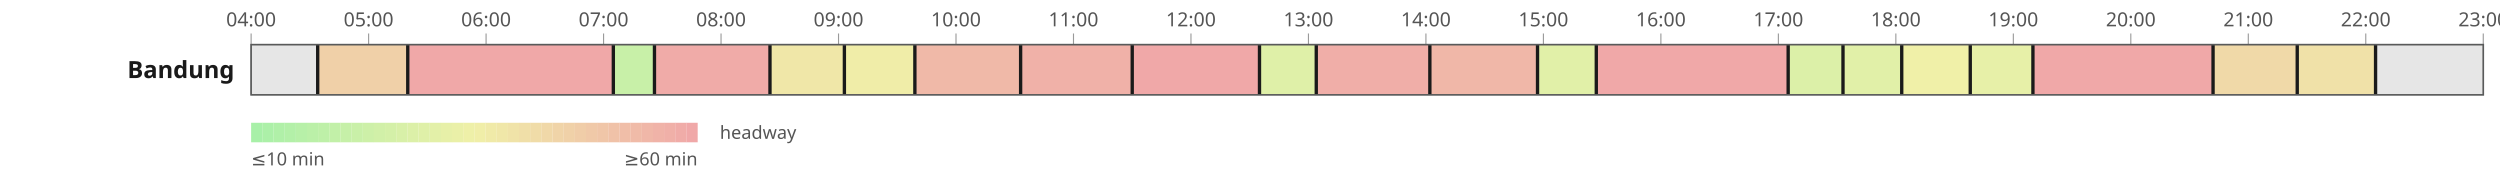
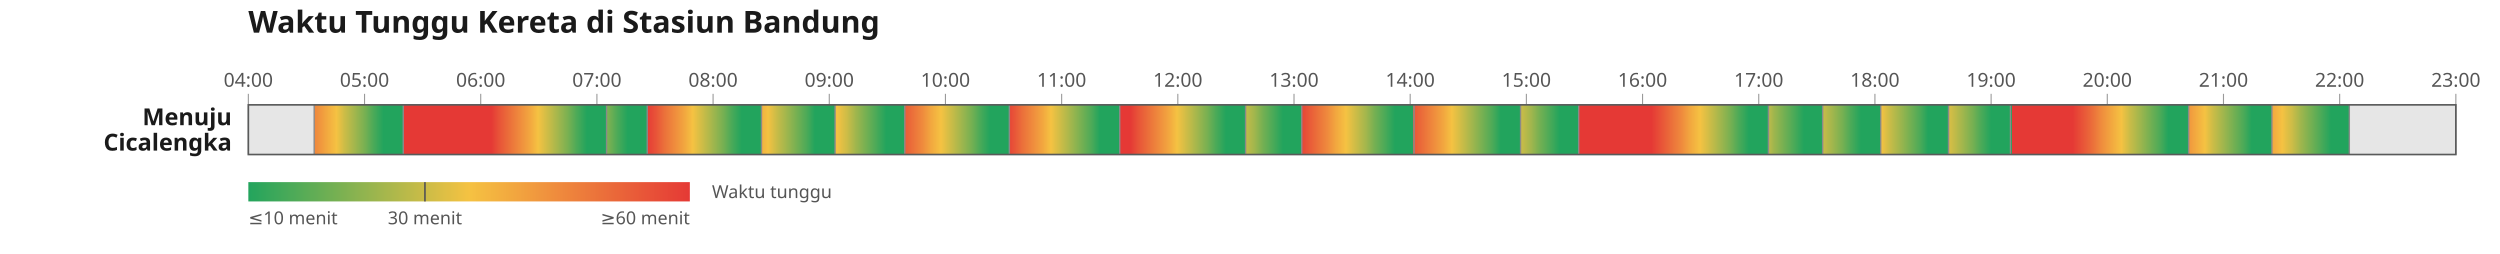
- <svg xmlns="http://www.w3.org/2000/svg" width="896.00" height="70.00" viewBox="0 0 896.00 70.00">
+ <svg xmlns="http://www.w3.org/2000/svg" width="906.00" height="92.00" viewBox="0 0 906.00 92.00">
+   <g id="title">
+     <text x="90.00" y="11.85" font-family="IBM Plex Sans" font-size="11.00" font-weight="700" fill="#1a1a1a" text-anchor="start">Waktu Tunggu Kereta di Stasiun Bandung</text>
+   </g>
  <g id="axis">
-     <line x1="90.00" y1="12.00" x2="90.00" y2="34.00" stroke="#9a9a9a" stroke-width="0.4" />
-     <text x="90.00" y="9.45" font-family="IBM Plex Sans" font-size="7.00" font-weight="500" fill="#555555" text-anchor="middle">04:00</text>
-     <line x1="132.11" y1="12.00" x2="132.11" y2="34.00" stroke="#9a9a9a" stroke-width="0.4" />
-     <text x="132.11" y="9.45" font-family="IBM Plex Sans" font-size="7.00" font-weight="500" fill="#555555" text-anchor="middle">05:00</text>
-     <line x1="174.21" y1="12.00" x2="174.21" y2="34.00" stroke="#9a9a9a" stroke-width="0.4" />
-     <text x="174.21" y="9.45" font-family="IBM Plex Sans" font-size="7.00" font-weight="500" fill="#555555" text-anchor="middle">06:00</text>
-     <line x1="216.32" y1="12.00" x2="216.32" y2="34.00" stroke="#9a9a9a" stroke-width="0.4" />
-     <text x="216.32" y="9.45" font-family="IBM Plex Sans" font-size="7.00" font-weight="500" fill="#555555" text-anchor="middle">07:00</text>
-     <line x1="258.42" y1="12.00" x2="258.42" y2="34.00" stroke="#9a9a9a" stroke-width="0.4" />
-     <text x="258.42" y="9.45" font-family="IBM Plex Sans" font-size="7.00" font-weight="500" fill="#555555" text-anchor="middle">08:00</text>
-     <line x1="300.53" y1="12.00" x2="300.53" y2="34.00" stroke="#9a9a9a" stroke-width="0.4" />
-     <text x="300.53" y="9.45" font-family="IBM Plex Sans" font-size="7.00" font-weight="500" fill="#555555" text-anchor="middle">09:00</text>
-     <line x1="342.63" y1="12.00" x2="342.63" y2="34.00" stroke="#9a9a9a" stroke-width="0.4" />
-     <text x="342.63" y="9.45" font-family="IBM Plex Sans" font-size="7.00" font-weight="500" fill="#555555" text-anchor="middle">10:00</text>
-     <line x1="384.74" y1="12.00" x2="384.74" y2="34.00" stroke="#9a9a9a" stroke-width="0.4" />
-     <text x="384.74" y="9.45" font-family="IBM Plex Sans" font-size="7.00" font-weight="500" fill="#555555" text-anchor="middle">11:00</text>
-     <line x1="426.84" y1="12.00" x2="426.84" y2="34.00" stroke="#9a9a9a" stroke-width="0.4" />
-     <text x="426.84" y="9.45" font-family="IBM Plex Sans" font-size="7.00" font-weight="500" fill="#555555" text-anchor="middle">12:00</text>
-     <line x1="468.95" y1="12.00" x2="468.95" y2="34.00" stroke="#9a9a9a" stroke-width="0.4" />
-     <text x="468.95" y="9.45" font-family="IBM Plex Sans" font-size="7.00" font-weight="500" fill="#555555" text-anchor="middle">13:00</text>
-     <line x1="511.05" y1="12.00" x2="511.05" y2="34.00" stroke="#9a9a9a" stroke-width="0.4" />
-     <text x="511.05" y="9.45" font-family="IBM Plex Sans" font-size="7.00" font-weight="500" fill="#555555" text-anchor="middle">14:00</text>
-     <line x1="553.16" y1="12.00" x2="553.16" y2="34.00" stroke="#9a9a9a" stroke-width="0.4" />
-     <text x="553.16" y="9.45" font-family="IBM Plex Sans" font-size="7.00" font-weight="500" fill="#555555" text-anchor="middle">15:00</text>
-     <line x1="595.26" y1="12.00" x2="595.26" y2="34.00" stroke="#9a9a9a" stroke-width="0.4" />
-     <text x="595.26" y="9.45" font-family="IBM Plex Sans" font-size="7.00" font-weight="500" fill="#555555" text-anchor="middle">16:00</text>
-     <line x1="637.37" y1="12.00" x2="637.37" y2="34.00" stroke="#9a9a9a" stroke-width="0.4" />
-     <text x="637.37" y="9.45" font-family="IBM Plex Sans" font-size="7.00" font-weight="500" fill="#555555" text-anchor="middle">17:00</text>
-     <line x1="679.47" y1="12.00" x2="679.47" y2="34.00" stroke="#9a9a9a" stroke-width="0.4" />
-     <text x="679.47" y="9.45" font-family="IBM Plex Sans" font-size="7.00" font-weight="500" fill="#555555" text-anchor="middle">18:00</text>
-     <line x1="721.58" y1="12.00" x2="721.58" y2="34.00" stroke="#9a9a9a" stroke-width="0.4" />
-     <text x="721.58" y="9.45" font-family="IBM Plex Sans" font-size="7.00" font-weight="500" fill="#555555" text-anchor="middle">19:00</text>
-     <line x1="763.68" y1="12.00" x2="763.68" y2="34.00" stroke="#9a9a9a" stroke-width="0.4" />
-     <text x="763.68" y="9.45" font-family="IBM Plex Sans" font-size="7.00" font-weight="500" fill="#555555" text-anchor="middle">20:00</text>
-     <line x1="805.79" y1="12.00" x2="805.79" y2="34.00" stroke="#9a9a9a" stroke-width="0.4" />
-     <text x="805.79" y="9.45" font-family="IBM Plex Sans" font-size="7.00" font-weight="500" fill="#555555" text-anchor="middle">21:00</text>
-     <line x1="847.89" y1="12.00" x2="847.89" y2="34.00" stroke="#9a9a9a" stroke-width="0.4" />
-     <text x="847.89" y="9.45" font-family="IBM Plex Sans" font-size="7.00" font-weight="500" fill="#555555" text-anchor="middle">22:00</text>
-     <line x1="890.00" y1="12.00" x2="890.00" y2="34.00" stroke="#9a9a9a" stroke-width="0.4" />
-     <text x="890.00" y="9.45" font-family="IBM Plex Sans" font-size="7.00" font-weight="500" fill="#555555" text-anchor="middle">23:00</text>
+     <line x1="90.00" y1="34.00" x2="90.00" y2="56.00" stroke="#9a9a9a" stroke-width="0.4" />
+     <text x="90.00" y="31.45" font-family="IBM Plex Sans" font-size="7.00" font-weight="500" fill="#555555" text-anchor="middle">04:00</text>
+     <line x1="132.11" y1="34.00" x2="132.11" y2="56.00" stroke="#9a9a9a" stroke-width="0.4" />
+     <text x="132.11" y="31.45" font-family="IBM Plex Sans" font-size="7.00" font-weight="500" fill="#555555" text-anchor="middle">05:00</text>
+     <line x1="174.21" y1="34.00" x2="174.21" y2="56.00" stroke="#9a9a9a" stroke-width="0.4" />
+     <text x="174.21" y="31.45" font-family="IBM Plex Sans" font-size="7.00" font-weight="500" fill="#555555" text-anchor="middle">06:00</text>
+     <line x1="216.32" y1="34.00" x2="216.32" y2="56.00" stroke="#9a9a9a" stroke-width="0.4" />
+     <text x="216.32" y="31.45" font-family="IBM Plex Sans" font-size="7.00" font-weight="500" fill="#555555" text-anchor="middle">07:00</text>
+     <line x1="258.42" y1="34.00" x2="258.42" y2="56.00" stroke="#9a9a9a" stroke-width="0.4" />
+     <text x="258.42" y="31.45" font-family="IBM Plex Sans" font-size="7.00" font-weight="500" fill="#555555" text-anchor="middle">08:00</text>
+     <line x1="300.53" y1="34.00" x2="300.53" y2="56.00" stroke="#9a9a9a" stroke-width="0.4" />
+     <text x="300.53" y="31.45" font-family="IBM Plex Sans" font-size="7.00" font-weight="500" fill="#555555" text-anchor="middle">09:00</text>
+     <line x1="342.63" y1="34.00" x2="342.63" y2="56.00" stroke="#9a9a9a" stroke-width="0.4" />
+     <text x="342.63" y="31.45" font-family="IBM Plex Sans" font-size="7.00" font-weight="500" fill="#555555" text-anchor="middle">10:00</text>
+     <line x1="384.74" y1="34.00" x2="384.74" y2="56.00" stroke="#9a9a9a" stroke-width="0.4" />
+     <text x="384.74" y="31.45" font-family="IBM Plex Sans" font-size="7.00" font-weight="500" fill="#555555" text-anchor="middle">11:00</text>
+     <line x1="426.84" y1="34.00" x2="426.84" y2="56.00" stroke="#9a9a9a" stroke-width="0.4" />
+     <text x="426.84" y="31.45" font-family="IBM Plex Sans" font-size="7.00" font-weight="500" fill="#555555" text-anchor="middle">12:00</text>
+     <line x1="468.95" y1="34.00" x2="468.95" y2="56.00" stroke="#9a9a9a" stroke-width="0.4" />
+     <text x="468.95" y="31.45" font-family="IBM Plex Sans" font-size="7.00" font-weight="500" fill="#555555" text-anchor="middle">13:00</text>
+     <line x1="511.05" y1="34.00" x2="511.05" y2="56.00" stroke="#9a9a9a" stroke-width="0.4" />
+     <text x="511.05" y="31.45" font-family="IBM Plex Sans" font-size="7.00" font-weight="500" fill="#555555" text-anchor="middle">14:00</text>
+     <line x1="553.16" y1="34.00" x2="553.16" y2="56.00" stroke="#9a9a9a" stroke-width="0.4" />
+     <text x="553.16" y="31.45" font-family="IBM Plex Sans" font-size="7.00" font-weight="500" fill="#555555" text-anchor="middle">15:00</text>
+     <line x1="595.26" y1="34.00" x2="595.26" y2="56.00" stroke="#9a9a9a" stroke-width="0.4" />
+     <text x="595.26" y="31.45" font-family="IBM Plex Sans" font-size="7.00" font-weight="500" fill="#555555" text-anchor="middle">16:00</text>
+     <line x1="637.37" y1="34.00" x2="637.37" y2="56.00" stroke="#9a9a9a" stroke-width="0.4" />
+     <text x="637.37" y="31.45" font-family="IBM Plex Sans" font-size="7.00" font-weight="500" fill="#555555" text-anchor="middle">17:00</text>
+     <line x1="679.47" y1="34.00" x2="679.47" y2="56.00" stroke="#9a9a9a" stroke-width="0.4" />
+     <text x="679.47" y="31.45" font-family="IBM Plex Sans" font-size="7.00" font-weight="500" fill="#555555" text-anchor="middle">18:00</text>
+     <line x1="721.58" y1="34.00" x2="721.58" y2="56.00" stroke="#9a9a9a" stroke-width="0.4" />
+     <text x="721.58" y="31.45" font-family="IBM Plex Sans" font-size="7.00" font-weight="500" fill="#555555" text-anchor="middle">19:00</text>
+     <line x1="763.68" y1="34.00" x2="763.68" y2="56.00" stroke="#9a9a9a" stroke-width="0.4" />
+     <text x="763.68" y="31.45" font-family="IBM Plex Sans" font-size="7.00" font-weight="500" fill="#555555" text-anchor="middle">20:00</text>
+     <line x1="805.79" y1="34.00" x2="805.79" y2="56.00" stroke="#9a9a9a" stroke-width="0.4" />
+     <text x="805.79" y="31.45" font-family="IBM Plex Sans" font-size="7.00" font-weight="500" fill="#555555" text-anchor="middle">21:00</text>
+     <line x1="847.89" y1="34.00" x2="847.89" y2="56.00" stroke="#9a9a9a" stroke-width="0.4" />
+     <text x="847.89" y="31.45" font-family="IBM Plex Sans" font-size="7.00" font-weight="500" fill="#555555" text-anchor="middle">22:00</text>
+     <line x1="890.00" y1="34.00" x2="890.00" y2="56.00" stroke="#9a9a9a" stroke-width="0.4" />
+     <text x="890.00" y="31.45" font-family="IBM Plex Sans" font-size="7.00" font-weight="500" fill="#555555" text-anchor="middle">23:00</text>
  </g>
-   <g id="bar-BD">
-     <text x="84.00" y="27.98" font-family="IBM Plex Sans" font-size="8.50" font-weight="600" fill="#1a1a1a" text-anchor="end">Bandung</text>
-     <rect x="90.00" y="16.00" width="800.00" height="18.00" fill="#e6e6e6" />
+   <g id="bar-BD-even">
+     <text x="84.00" y="45.38" font-family="IBM Plex Sans" font-size="8.50" font-weight="600" fill="#1a1a1a" text-anchor="end">Menuju</text>
+     <text x="84.00" y="54.58" font-family="IBM Plex Sans" font-size="8.50" font-weight="600" fill="#1a1a1a" text-anchor="end">Cicalengka</text>
+     <rect x="90.00" y="38.00" width="800.00" height="18.00" fill="#e6e6e6" />
    <g id="headway">
-       <rect x="113.86" y="16.00" width="32.28" height="18.00" fill="#f0d0a8" data-headway="46 min" data-trains="414-396" />
-       <rect x="146.14" y="16.00" width="73.68" height="18.00" fill="#f0a8a8" data-headway="105 min" data-trains="396-386" />
-       <rect x="219.82" y="16.00" width="14.74" height="18.00" fill="#c8f0a8" data-headway="21 min" data-trains="386-406" />
-       <rect x="234.56" y="16.00" width="41.40" height="18.00" fill="#f0aba8" data-headway="59 min" data-trains="406-416" />
-       <rect x="275.96" y="16.00" width="26.67" height="18.00" fill="#f0e7a8" data-headway="38 min" data-trains="416-424" />
-       <rect x="302.63" y="16.00" width="25.26" height="18.00" fill="#f0eda8" data-headway="36 min" data-trains="424-398" />
-       <rect x="327.89" y="16.00" width="37.89" height="18.00" fill="#f0b9a8" data-headway="54 min" data-trains="398-390" />
-       <rect x="365.79" y="16.00" width="40.00" height="18.00" fill="#f0b1a8" data-headway="57 min" data-trains="390-408" />
-       <rect x="405.79" y="16.00" width="45.61" height="18.00" fill="#f0a8a8" data-headway="65 min" data-trains="408-418" />
-       <rect x="451.40" y="16.00" width="20.35" height="18.00" fill="#dff0a8" data-headway="29 min" data-trains="418-426" />
-       <rect x="471.75" y="16.00" width="40.70" height="18.00" fill="#f0aea8" data-headway="58 min" data-trains="426-400" />
-       <rect x="512.46" y="16.00" width="38.60" height="18.00" fill="#f0b7a8" data-headway="55 min" data-trains="400-392" />
-       <rect x="551.05" y="16.00" width="21.05" height="18.00" fill="#e1f0a8" data-headway="30 min" data-trains="392-410" />
-       <rect x="572.11" y="16.00" width="68.77" height="18.00" fill="#f0a8a8" data-headway="98 min" data-trains="410-420" />
-       <rect x="640.88" y="16.00" width="19.65" height="18.00" fill="#dcf0a8" data-headway="28 min" data-trains="420-428" />
-       <rect x="660.53" y="16.00" width="21.05" height="18.00" fill="#e1f0a8" data-headway="30 min" data-trains="428-402" />
-       <rect x="681.58" y="16.00" width="24.56" height="18.00" fill="#f0f0a8" data-headway="35 min" data-trains="402-388" />
-       <rect x="706.14" y="16.00" width="22.46" height="18.00" fill="#e7f0a8" data-headway="32 min" data-trains="388-394" />
-       <rect x="728.60" y="16.00" width="64.56" height="18.00" fill="#f0a8a8" data-headway="92 min" data-trains="394-412" />
-       <rect x="793.16" y="16.00" width="30.18" height="18.00" fill="#f0d9a8" data-headway="43 min" data-trains="412-422" />
-       <rect x="823.33" y="16.00" width="28.07" height="18.00" fill="#f0e1a8" data-headway="40 min" data-trains="422-430" />
+       <defs>
+         <linearGradient id="headway-BD-even" gradientUnits="userSpaceOnUse" x1="113.86" y1="0" x2="851.40" y2="0">
+           <stop offset="0" stop-color="#ee863c" />
+           <stop offset="0.001" stop-color="#ef8b3d" />
+           <stop offset="0.006" stop-color="#f2a73f" />
+           <stop offset="0.011" stop-color="#f5c242" />
+           <stop offset="0.015" stop-color="#cbbc47" />
+           <stop offset="0.02" stop-color="#a1b64d" />
+           <stop offset="0.025" stop-color="#76b052" />
+           <stop offset="0.029" stop-color="#4caa58" />
+           <stop offset="0.034" stop-color="#22a45d" />
+           <stop offset="0.039" stop-color="#22a45d" />
+           <stop offset="0.044" stop-color="#22a45d" />
+           <stop offset="0.044" stop-color="#e53935" />
+           <stop offset="0.049" stop-color="#e53935" />
+           <stop offset="0.053" stop-color="#e53935" />
+           <stop offset="0.058" stop-color="#e53935" />
+           <stop offset="0.063" stop-color="#e53935" />
+           <stop offset="0.068" stop-color="#e53935" />
+           <stop offset="0.072" stop-color="#e53935" />
+           <stop offset="0.077" stop-color="#e53935" />
+           <stop offset="0.082" stop-color="#e53935" />
+           <stop offset="0.087" stop-color="#e53935" />
+           <stop offset="0.091" stop-color="#e85438" />
+           <stop offset="0.096" stop-color="#eb703a" />
+           <stop offset="0.101" stop-color="#ef8b3d" />
+           <stop offset="0.106" stop-color="#f2a73f" />
+           <stop offset="0.11" stop-color="#f5c242" />
+           <stop offset="0.115" stop-color="#cbbc47" />
+           <stop offset="0.12" stop-color="#a1b64d" />
+           <stop offset="0.125" stop-color="#76b052" />
+           <stop offset="0.129" stop-color="#4caa58" />
+           <stop offset="0.134" stop-color="#22a45d" />
+           <stop offset="0.139" stop-color="#22a45d" />
+           <stop offset="0.144" stop-color="#22a45d" />
+           <stop offset="0.144" stop-color="#7fb151" />
+           <stop offset="0.145" stop-color="#76b052" />
+           <stop offset="0.149" stop-color="#4caa58" />
+           <stop offset="0.154" stop-color="#22a45d" />
+           <stop offset="0.159" stop-color="#22a45d" />
+           <stop offset="0.164" stop-color="#22a45d" />
+           <stop offset="0.164" stop-color="#e63e36" />
+           <stop offset="0.168" stop-color="#e85438" />
+           <stop offset="0.172" stop-color="#eb703a" />
+           <stop offset="0.177" stop-color="#ef8b3d" />
+           <stop offset="0.182" stop-color="#f2a73f" />
+           <stop offset="0.186" stop-color="#f5c242" />
+           <stop offset="0.191" stop-color="#cbbc47" />
+           <stop offset="0.196" stop-color="#a1b64d" />
+           <stop offset="0.201" stop-color="#76b052" />
+           <stop offset="0.205" stop-color="#4caa58" />
+           <stop offset="0.21" stop-color="#22a45d" />
+           <stop offset="0.215" stop-color="#22a45d" />
+           <stop offset="0.22" stop-color="#22a45d" />
+           <stop offset="0.22" stop-color="#f3b240" />
+           <stop offset="0.223" stop-color="#f5c242" />
+           <stop offset="0.227" stop-color="#cbbc47" />
+           <stop offset="0.232" stop-color="#a1b64d" />
+           <stop offset="0.237" stop-color="#76b052" />
+           <stop offset="0.242" stop-color="#4caa58" />
+           <stop offset="0.246" stop-color="#22a45d" />
+           <stop offset="0.251" stop-color="#22a45d" />
+           <stop offset="0.256" stop-color="#22a45d" />
+           <stop offset="0.256" stop-color="#f4bd41" />
+           <stop offset="0.257" stop-color="#f5c242" />
+           <stop offset="0.262" stop-color="#cbbc47" />
+           <stop offset="0.266" stop-color="#a1b64d" />
+           <stop offset="0.271" stop-color="#76b052" />
+           <stop offset="0.276" stop-color="#4caa58" />
+           <stop offset="0.281" stop-color="#22a45d" />
+           <stop offset="0.285" stop-color="#22a45d" />
+           <stop offset="0.29" stop-color="#22a45d" />
+           <stop offset="0.29" stop-color="#e95a38" />
+           <stop offset="0.294" stop-color="#eb703a" />
+           <stop offset="0.299" stop-color="#ef8b3d" />
+           <stop offset="0.303" stop-color="#f2a73f" />
+           <stop offset="0.308" stop-color="#f5c242" />
+           <stop offset="0.313" stop-color="#cbbc47" />
+           <stop offset="0.318" stop-color="#a1b64d" />
+           <stop offset="0.323" stop-color="#76b052" />
+           <stop offset="0.327" stop-color="#4caa58" />
+           <stop offset="0.332" stop-color="#22a45d" />
+           <stop offset="0.337" stop-color="#22a45d" />
+           <stop offset="0.342" stop-color="#22a45d" />
+           <stop offset="0.342" stop-color="#e74937" />
+           <stop offset="0.344" stop-color="#e85438" />
+           <stop offset="0.348" stop-color="#eb703a" />
+           <stop offset="0.353" stop-color="#ef8b3d" />
+           <stop offset="0.358" stop-color="#f2a73f" />
+           <stop offset="0.362" stop-color="#f5c242" />
+           <stop offset="0.367" stop-color="#cbbc47" />
+           <stop offset="0.372" stop-color="#a1b64d" />
+           <stop offset="0.377" stop-color="#76b052" />
+           <stop offset="0.382" stop-color="#4caa58" />
+           <stop offset="0.386" stop-color="#22a45d" />
+           <stop offset="0.391" stop-color="#22a45d" />
+           <stop offset="0.396" stop-color="#22a45d" />
+           <stop offset="0.396" stop-color="#e53935" />
+           <stop offset="0.401" stop-color="#e53935" />
+           <stop offset="0.405" stop-color="#e85438" />
+           <stop offset="0.41" stop-color="#eb703a" />
+           <stop offset="0.415" stop-color="#ef8b3d" />
+           <stop offset="0.42" stop-color="#f2a73f" />
+           <stop offset="0.424" stop-color="#f5c242" />
+           <stop offset="0.429" stop-color="#cbbc47" />
+           <stop offset="0.434" stop-color="#a1b64d" />
+           <stop offset="0.439" stop-color="#76b052" />
+           <stop offset="0.443" stop-color="#4caa58" />
+           <stop offset="0.448" stop-color="#22a45d" />
+           <stop offset="0.453" stop-color="#22a45d" />
+           <stop offset="0.458" stop-color="#22a45d" />
+           <stop offset="0.458" stop-color="#c2bb48" />
+           <stop offset="0.462" stop-color="#a1b64d" />
+           <stop offset="0.466" stop-color="#76b052" />
+           <stop offset="0.471" stop-color="#4caa58" />
+           <stop offset="0.476" stop-color="#22a45d" />
+           <stop offset="0.48" stop-color="#22a45d" />
+           <stop offset="0.485" stop-color="#22a45d" />
+           <stop offset="0.485" stop-color="#e64436" />
+           <stop offset="0.488" stop-color="#e85438" />
+           <stop offset="0.493" stop-color="#eb703a" />
+           <stop offset="0.498" stop-color="#ef8b3d" />
+           <stop offset="0.502" stop-color="#f2a73f" />
+           <stop offset="0.507" stop-color="#f5c242" />
+           <stop offset="0.512" stop-color="#cbbc47" />
+           <stop offset="0.517" stop-color="#a1b64d" />
+           <stop offset="0.521" stop-color="#76b052" />
+           <stop offset="0.526" stop-color="#4caa58" />
+           <stop offset="0.531" stop-color="#22a45d" />
+           <stop offset="0.536" stop-color="#22a45d" />
+           <stop offset="0.54" stop-color="#22a45d" />
+           <stop offset="0.54" stop-color="#e85438" />
+           <stop offset="0.545" stop-color="#eb703a" />
+           <stop offset="0.55" stop-color="#ef8b3d" />
+           <stop offset="0.555" stop-color="#f2a73f" />
+           <stop offset="0.559" stop-color="#f5c242" />
+           <stop offset="0.564" stop-color="#cbbc47" />
+           <stop offset="0.569" stop-color="#a1b64d" />
+           <stop offset="0.574" stop-color="#76b052" />
+           <stop offset="0.579" stop-color="#4caa58" />
+           <stop offset="0.583" stop-color="#22a45d" />
+           <stop offset="0.588" stop-color="#22a45d" />
+           <stop offset="0.593" stop-color="#22a45d" />
+           <stop offset="0.593" stop-color="#cbbc47" />
+           <stop offset="0.598" stop-color="#a1b64d" />
+           <stop offset="0.602" stop-color="#76b052" />
+           <stop offset="0.607" stop-color="#4caa58" />
+           <stop offset="0.612" stop-color="#22a45d" />
+           <stop offset="0.617" stop-color="#22a45d" />
+           <stop offset="0.621" stop-color="#22a45d" />
+           <stop offset="0.621" stop-color="#e53935" />
+           <stop offset="0.624" stop-color="#e53935" />
+           <stop offset="0.629" stop-color="#e53935" />
+           <stop offset="0.634" stop-color="#e53935" />
+           <stop offset="0.638" stop-color="#e53935" />
+           <stop offset="0.643" stop-color="#e53935" />
+           <stop offset="0.648" stop-color="#e53935" />
+           <stop offset="0.653" stop-color="#e53935" />
+           <stop offset="0.657" stop-color="#e53935" />
+           <stop offset="0.662" stop-color="#e85438" />
+           <stop offset="0.667" stop-color="#eb703a" />
+           <stop offset="0.672" stop-color="#ef8b3d" />
+           <stop offset="0.676" stop-color="#f2a73f" />
+           <stop offset="0.681" stop-color="#f5c242" />
+           <stop offset="0.686" stop-color="#cbbc47" />
+           <stop offset="0.691" stop-color="#a1b64d" />
+           <stop offset="0.696" stop-color="#76b052" />
+           <stop offset="0.7" stop-color="#4caa58" />
+           <stop offset="0.705" stop-color="#22a45d" />
+           <stop offset="0.71" stop-color="#22a45d" />
+           <stop offset="0.715" stop-color="#22a45d" />
+           <stop offset="0.715" stop-color="#baba4a" />
+           <stop offset="0.717" stop-color="#a1b64d" />
+           <stop offset="0.722" stop-color="#76b052" />
+           <stop offset="0.727" stop-color="#4caa58" />
+           <stop offset="0.732" stop-color="#22a45d" />
+           <stop offset="0.736" stop-color="#22a45d" />
+           <stop offset="0.741" stop-color="#22a45d" />
+           <stop offset="0.741" stop-color="#cbbc47" />
+           <stop offset="0.746" stop-color="#a1b64d" />
+           <stop offset="0.751" stop-color="#76b052" />
+           <stop offset="0.755" stop-color="#4caa58" />
+           <stop offset="0.76" stop-color="#22a45d" />
+           <stop offset="0.765" stop-color="#22a45d" />
+           <stop offset="0.77" stop-color="#22a45d" />
+           <stop offset="0.77" stop-color="#f5c242" />
+           <stop offset="0.774" stop-color="#cbbc47" />
+           <stop offset="0.779" stop-color="#a1b64d" />
+           <stop offset="0.784" stop-color="#76b052" />
+           <stop offset="0.789" stop-color="#4caa58" />
+           <stop offset="0.793" stop-color="#22a45d" />
+           <stop offset="0.798" stop-color="#22a45d" />
+           <stop offset="0.803" stop-color="#22a45d" />
+           <stop offset="0.803" stop-color="#dcbe45" />
+           <stop offset="0.805" stop-color="#cbbc47" />
+           <stop offset="0.81" stop-color="#a1b64d" />
+           <stop offset="0.815" stop-color="#76b052" />
+           <stop offset="0.819" stop-color="#4caa58" />
+           <stop offset="0.824" stop-color="#22a45d" />
+           <stop offset="0.829" stop-color="#22a45d" />
+           <stop offset="0.834" stop-color="#22a45d" />
+           <stop offset="0.834" stop-color="#e53935" />
+           <stop offset="0.835" stop-color="#e53935" />
+           <stop offset="0.84" stop-color="#e53935" />
+           <stop offset="0.845" stop-color="#e53935" />
+           <stop offset="0.85" stop-color="#e53935" />
+           <stop offset="0.854" stop-color="#e53935" />
+           <stop offset="0.859" stop-color="#e53935" />
+           <stop offset="0.864" stop-color="#e53935" />
+           <stop offset="0.869" stop-color="#e85438" />
+           <stop offset="0.874" stop-color="#eb703a" />
+           <stop offset="0.878" stop-color="#ef8b3d" />
+           <stop offset="0.883" stop-color="#f2a73f" />
+           <stop offset="0.888" stop-color="#f5c242" />
+           <stop offset="0.892" stop-color="#cbbc47" />
+           <stop offset="0.897" stop-color="#a1b64d" />
+           <stop offset="0.902" stop-color="#76b052" />
+           <stop offset="0.907" stop-color="#4caa58" />
+           <stop offset="0.911" stop-color="#22a45d" />
+           <stop offset="0.916" stop-color="#22a45d" />
+           <stop offset="0.921" stop-color="#22a45d" />
+           <stop offset="0.921" stop-color="#f0963e" />
+           <stop offset="0.924" stop-color="#f2a73f" />
+           <stop offset="0.929" stop-color="#f5c242" />
+           <stop offset="0.933" stop-color="#cbbc47" />
+           <stop offset="0.938" stop-color="#a1b64d" />
+           <stop offset="0.943" stop-color="#76b052" />
+           <stop offset="0.948" stop-color="#4caa58" />
+           <stop offset="0.952" stop-color="#22a45d" />
+           <stop offset="0.957" stop-color="#22a45d" />
+           <stop offset="0.962" stop-color="#22a45d" />
+           <stop offset="0.962" stop-color="#f2a73f" />
+           <stop offset="0.967" stop-color="#f5c242" />
+           <stop offset="0.972" stop-color="#cbbc47" />
+           <stop offset="0.976" stop-color="#a1b64d" />
+           <stop offset="0.981" stop-color="#76b052" />
+           <stop offset="0.986" stop-color="#4caa58" />
+           <stop offset="0.991" stop-color="#22a45d" />
+           <stop offset="0.995" stop-color="#22a45d" />
+           <stop offset="1" stop-color="#22a45d" />
+         </linearGradient>
+       </defs>
+       <rect x="113.86" y="38.00" width="737.54" height="18.00" fill="url(#headway-BD-even)" />
    </g>
    <g id="trains">
-       <line id="train-414" x1="113.86" y1="16.00" x2="113.86" y2="34.00" stroke="#1a1a1a" stroke-width="1.20" />
-       <line id="train-396" x1="146.14" y1="16.00" x2="146.14" y2="34.00" stroke="#1a1a1a" stroke-width="1.20" />
-       <line id="train-386" x1="219.82" y1="16.00" x2="219.82" y2="34.00" stroke="#1a1a1a" stroke-width="1.20" />
-       <line id="train-406" x1="234.56" y1="16.00" x2="234.56" y2="34.00" stroke="#1a1a1a" stroke-width="1.20" />
-       <line id="train-416" x1="275.96" y1="16.00" x2="275.96" y2="34.00" stroke="#1a1a1a" stroke-width="1.20" />
-       <line id="train-424" x1="302.63" y1="16.00" x2="302.63" y2="34.00" stroke="#1a1a1a" stroke-width="1.20" />
-       <line id="train-398" x1="327.89" y1="16.00" x2="327.89" y2="34.00" stroke="#1a1a1a" stroke-width="1.20" />
-       <line id="train-390" x1="365.79" y1="16.00" x2="365.79" y2="34.00" stroke="#1a1a1a" stroke-width="1.20" />
-       <line id="train-408" x1="405.79" y1="16.00" x2="405.79" y2="34.00" stroke="#1a1a1a" stroke-width="1.20" />
-       <line id="train-418" x1="451.40" y1="16.00" x2="451.40" y2="34.00" stroke="#1a1a1a" stroke-width="1.20" />
-       <line id="train-426" x1="471.75" y1="16.00" x2="471.75" y2="34.00" stroke="#1a1a1a" stroke-width="1.20" />
-       <line id="train-400" x1="512.46" y1="16.00" x2="512.46" y2="34.00" stroke="#1a1a1a" stroke-width="1.20" />
-       <line id="train-392" x1="551.05" y1="16.00" x2="551.05" y2="34.00" stroke="#1a1a1a" stroke-width="1.20" />
-       <line id="train-410" x1="572.11" y1="16.00" x2="572.11" y2="34.00" stroke="#1a1a1a" stroke-width="1.20" />
-       <line id="train-420" x1="640.88" y1="16.00" x2="640.88" y2="34.00" stroke="#1a1a1a" stroke-width="1.20" />
-       <line id="train-428" x1="660.53" y1="16.00" x2="660.53" y2="34.00" stroke="#1a1a1a" stroke-width="1.20" />
-       <line id="train-402" x1="681.58" y1="16.00" x2="681.58" y2="34.00" stroke="#1a1a1a" stroke-width="1.20" />
-       <line id="train-388" x1="706.14" y1="16.00" x2="706.14" y2="34.00" stroke="#1a1a1a" stroke-width="1.20" />
-       <line id="train-394" x1="728.60" y1="16.00" x2="728.60" y2="34.00" stroke="#1a1a1a" stroke-width="1.20" />
-       <line id="train-412" x1="793.16" y1="16.00" x2="793.16" y2="34.00" stroke="#1a1a1a" stroke-width="1.20" />
-       <line id="train-422" x1="823.33" y1="16.00" x2="823.33" y2="34.00" stroke="#1a1a1a" stroke-width="1.20" />
-       <line id="train-430" x1="851.40" y1="16.00" x2="851.40" y2="34.00" stroke="#1a1a1a" stroke-width="1.20" />
+       <line id="train-414" x1="113.86" y1="38.00" x2="113.86" y2="56.00" stroke="#8a8a8a" stroke-width="0.50" />
+       <line id="train-396" x1="146.14" y1="38.00" x2="146.14" y2="56.00" stroke="#8a8a8a" stroke-width="0.50" />
+       <line id="train-386" x1="219.82" y1="38.00" x2="219.82" y2="56.00" stroke="#8a8a8a" stroke-width="0.50" />
+       <line id="train-406" x1="234.56" y1="38.00" x2="234.56" y2="56.00" stroke="#8a8a8a" stroke-width="0.50" />
+       <line id="train-416" x1="275.96" y1="38.00" x2="275.96" y2="56.00" stroke="#8a8a8a" stroke-width="0.50" />
+       <line id="train-424" x1="302.63" y1="38.00" x2="302.63" y2="56.00" stroke="#8a8a8a" stroke-width="0.50" />
+       <line id="train-398" x1="327.89" y1="38.00" x2="327.89" y2="56.00" stroke="#8a8a8a" stroke-width="0.50" />
+       <line id="train-390" x1="365.79" y1="38.00" x2="365.79" y2="56.00" stroke="#8a8a8a" stroke-width="0.50" />
+       <line id="train-408" x1="405.79" y1="38.00" x2="405.79" y2="56.00" stroke="#8a8a8a" stroke-width="0.50" />
+       <line id="train-418" x1="451.40" y1="38.00" x2="451.40" y2="56.00" stroke="#8a8a8a" stroke-width="0.50" />
+       <line id="train-426" x1="471.75" y1="38.00" x2="471.75" y2="56.00" stroke="#8a8a8a" stroke-width="0.50" />
+       <line id="train-400" x1="512.46" y1="38.00" x2="512.46" y2="56.00" stroke="#8a8a8a" stroke-width="0.50" />
+       <line id="train-392" x1="551.05" y1="38.00" x2="551.05" y2="56.00" stroke="#8a8a8a" stroke-width="0.50" />
+       <line id="train-410" x1="572.11" y1="38.00" x2="572.11" y2="56.00" stroke="#8a8a8a" stroke-width="0.50" />
+       <line id="train-420" x1="640.88" y1="38.00" x2="640.88" y2="56.00" stroke="#8a8a8a" stroke-width="0.50" />
+       <line id="train-428" x1="660.53" y1="38.00" x2="660.53" y2="56.00" stroke="#8a8a8a" stroke-width="0.50" />
+       <line id="train-402" x1="681.58" y1="38.00" x2="681.58" y2="56.00" stroke="#8a8a8a" stroke-width="0.50" />
+       <line id="train-388" x1="706.14" y1="38.00" x2="706.14" y2="56.00" stroke="#8a8a8a" stroke-width="0.50" />
+       <line id="train-394" x1="728.60" y1="38.00" x2="728.60" y2="56.00" stroke="#8a8a8a" stroke-width="0.50" />
+       <line id="train-412" x1="793.16" y1="38.00" x2="793.16" y2="56.00" stroke="#8a8a8a" stroke-width="0.50" />
+       <line id="train-422" x1="823.33" y1="38.00" x2="823.33" y2="56.00" stroke="#8a8a8a" stroke-width="0.50" />
+       <line id="train-430" x1="851.40" y1="38.00" x2="851.40" y2="56.00" stroke="#8a8a8a" stroke-width="0.50" />
    </g>
-     <rect x="90.00" y="16.00" width="800.00" height="18.00" fill="none" stroke="#595a5a" stroke-width="0.6" />
+     <rect x="90.00" y="38.00" width="800.00" height="18.00" fill="none" stroke="#595a5a" stroke-width="0.6" />
  </g>
  <g id="legend">
-     <rect x="90.00" y="44.00" width="4.05" height="7.00" fill="#a8f0a8" />
-     <rect x="94.00" y="44.00" width="4.05" height="7.00" fill="#acf0a8" />
-     <rect x="98.00" y="44.00" width="4.05" height="7.00" fill="#b0f0a8" />
-     <rect x="102.00" y="44.00" width="4.05" height="7.00" fill="#b3f0a8" />
-     <rect x="106.00" y="44.00" width="4.05" height="7.00" fill="#b7f0a8" />
-     <rect x="110.00" y="44.00" width="4.05" height="7.00" fill="#bbf0a8" />
-     <rect x="114.00" y="44.00" width="4.05" height="7.00" fill="#bef0a8" />
-     <rect x="118.00" y="44.00" width="4.05" height="7.00" fill="#c2f0a8" />
-     <rect x="122.00" y="44.00" width="4.05" height="7.00" fill="#c6f0a8" />
-     <rect x="126.00" y="44.00" width="4.05" height="7.00" fill="#c9f0a8" />
-     <rect x="130.00" y="44.00" width="4.05" height="7.00" fill="#cdf0a8" />
-     <rect x="134.00" y="44.00" width="4.05" height="7.00" fill="#d1f0a8" />
-     <rect x="138.00" y="44.00" width="4.05" height="7.00" fill="#d4f0a8" />
-     <rect x="142.00" y="44.00" width="4.05" height="7.00" fill="#d8f0a8" />
-     <rect x="146.00" y="44.00" width="4.05" height="7.00" fill="#dcf0a8" />
-     <rect x="150.00" y="44.00" width="4.05" height="7.00" fill="#dff0a8" />
-     <rect x="154.00" y="44.00" width="4.05" height="7.00" fill="#e3f0a8" />
-     <rect x="158.00" y="44.00" width="4.05" height="7.00" fill="#e7f0a8" />
-     <rect x="162.00" y="44.00" width="4.05" height="7.00" fill="#eaf0a8" />
-     <rect x="166.00" y="44.00" width="4.05" height="7.00" fill="#eef0a8" />
-     <rect x="170.00" y="44.00" width="4.05" height="7.00" fill="#f0eea8" />
-     <rect x="174.00" y="44.00" width="4.05" height="7.00" fill="#f0eaa8" />
-     <rect x="178.00" y="44.00" width="4.05" height="7.00" fill="#f0e7a8" />
-     <rect x="182.00" y="44.00" width="4.05" height="7.00" fill="#f0e3a8" />
-     <rect x="186.00" y="44.00" width="4.05" height="7.00" fill="#f0dfa8" />
-     <rect x="190.00" y="44.00" width="4.05" height="7.00" fill="#f0dca8" />
-     <rect x="194.00" y="44.00" width="4.05" height="7.00" fill="#f0d8a8" />
-     <rect x="198.00" y="44.00" width="4.05" height="7.00" fill="#f0d4a8" />
-     <rect x="202.00" y="44.00" width="4.05" height="7.00" fill="#f0d1a8" />
-     <rect x="206.00" y="44.00" width="4.05" height="7.00" fill="#f0cda8" />
-     <rect x="210.00" y="44.00" width="4.05" height="7.00" fill="#f0c9a8" />
-     <rect x="214.00" y="44.00" width="4.05" height="7.00" fill="#f0c6a8" />
-     <rect x="218.00" y="44.00" width="4.05" height="7.00" fill="#f0c2a8" />
-     <rect x="222.00" y="44.00" width="4.05" height="7.00" fill="#f0bea8" />
-     <rect x="226.00" y="44.00" width="4.05" height="7.00" fill="#f0bba8" />
-     <rect x="230.00" y="44.00" width="4.05" height="7.00" fill="#f0b7a8" />
-     <rect x="234.00" y="44.00" width="4.05" height="7.00" fill="#f0b3a8" />
-     <rect x="238.00" y="44.00" width="4.05" height="7.00" fill="#f0b0a8" />
-     <rect x="242.00" y="44.00" width="4.05" height="7.00" fill="#f0aca8" />
-     <rect x="246.00" y="44.00" width="4.05" height="7.00" fill="#f0a8a8" />
-     <text x="90.00" y="59.27" font-family="IBM Plex Sans" font-size="6.50" font-weight="400" fill="#555555" text-anchor="start">≤10 min</text>
-     <text x="250.00" y="59.27" font-family="IBM Plex Sans" font-size="6.50" font-weight="400" fill="#555555" text-anchor="end">≥60 min</text>
-     <text x="258.00" y="49.77" font-family="IBM Plex Sans" font-size="6.50" font-weight="400" fill="#555555" text-anchor="start">headway</text>
+     <defs>
+       <linearGradient id="headway-legend" x1="0" y1="0" x2="1" y2="0">
+         <stop offset="0.00" stop-color="#22a45d" />
+         <stop offset="0.10" stop-color="#4caa58" />
+         <stop offset="0.20" stop-color="#76b052" />
+         <stop offset="0.30" stop-color="#a1b64d" />
+         <stop offset="0.40" stop-color="#cbbc47" />
+         <stop offset="0.50" stop-color="#f5c242" />
+         <stop offset="0.60" stop-color="#f2a73f" />
+         <stop offset="0.70" stop-color="#ef8b3d" />
+         <stop offset="0.80" stop-color="#eb703a" />
+         <stop offset="0.90" stop-color="#e85438" />
+         <stop offset="1.00" stop-color="#e53935" />
+       </linearGradient>
+     </defs>
+     <rect x="90.00" y="66.00" width="160.00" height="7.00" fill="url(#headway-legend)" />
+     <text x="90.00" y="81.28" font-family="IBM Plex Sans" font-size="6.50" font-weight="400" fill="#555555" text-anchor="start">≤10 menit</text>
+     <text x="250.00" y="81.28" font-family="IBM Plex Sans" font-size="6.50" font-weight="400" fill="#555555" text-anchor="end">≥60 menit</text>
+     <line x1="154.00" y1="66.00" x2="154.00" y2="73.00" stroke="#555555" stroke-width="0.6" />
+     <text x="154.00" y="81.28" font-family="IBM Plex Sans" font-size="6.50" font-weight="400" fill="#555555" text-anchor="middle">30 menit</text>
+     <text x="258.00" y="71.78" font-family="IBM Plex Sans" font-size="6.50" font-weight="400" fill="#555555" text-anchor="start">Waktu tunggu</text>
  </g>
</svg>
